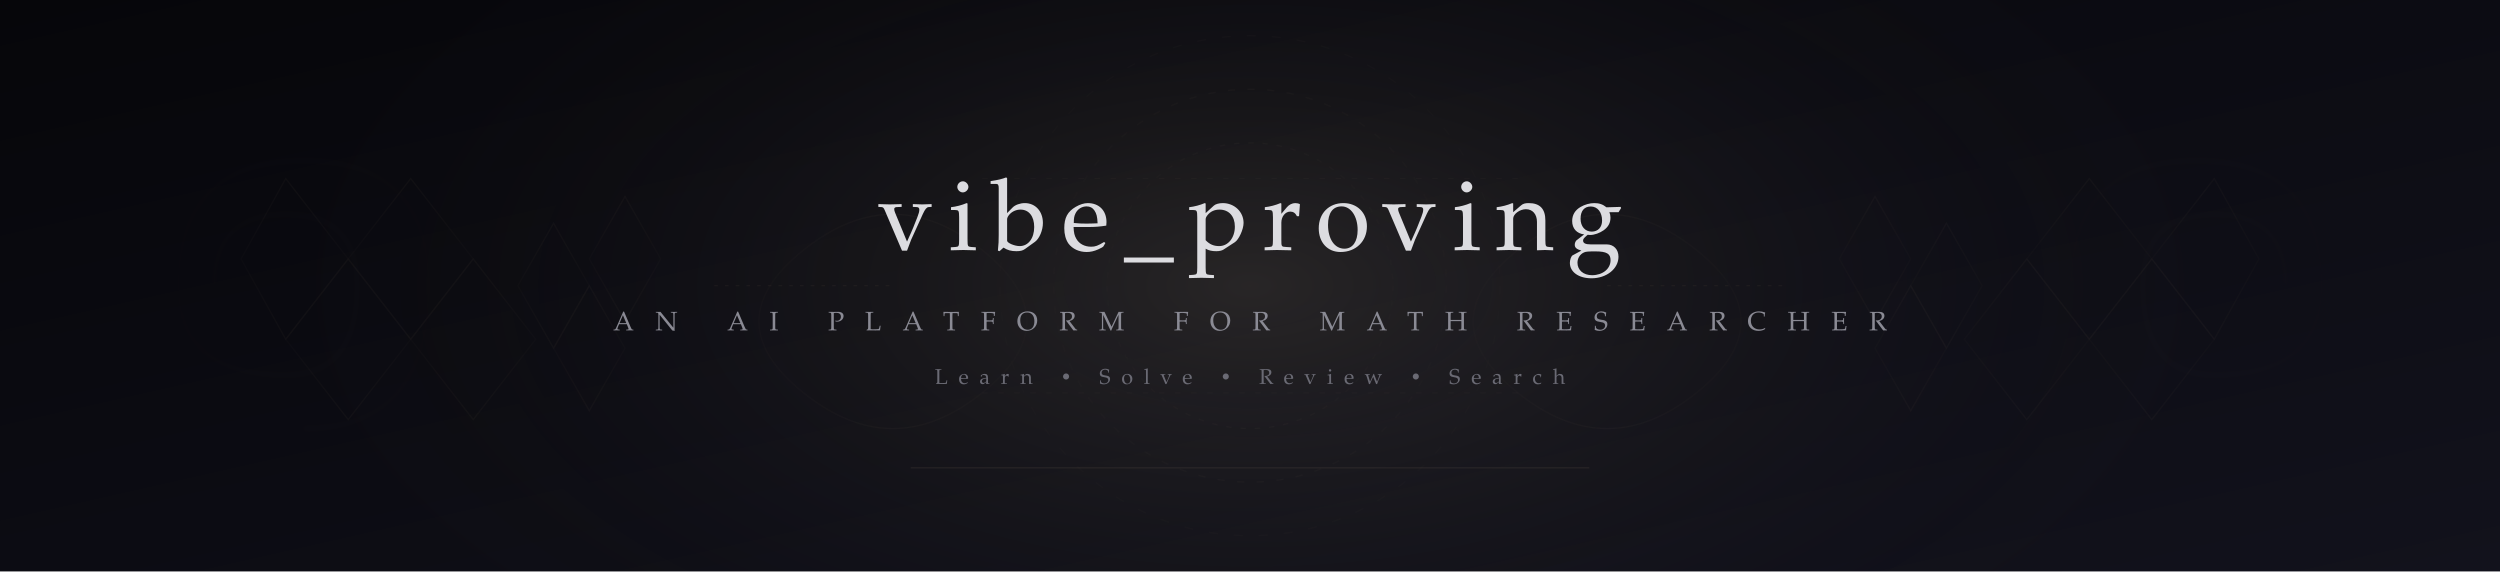
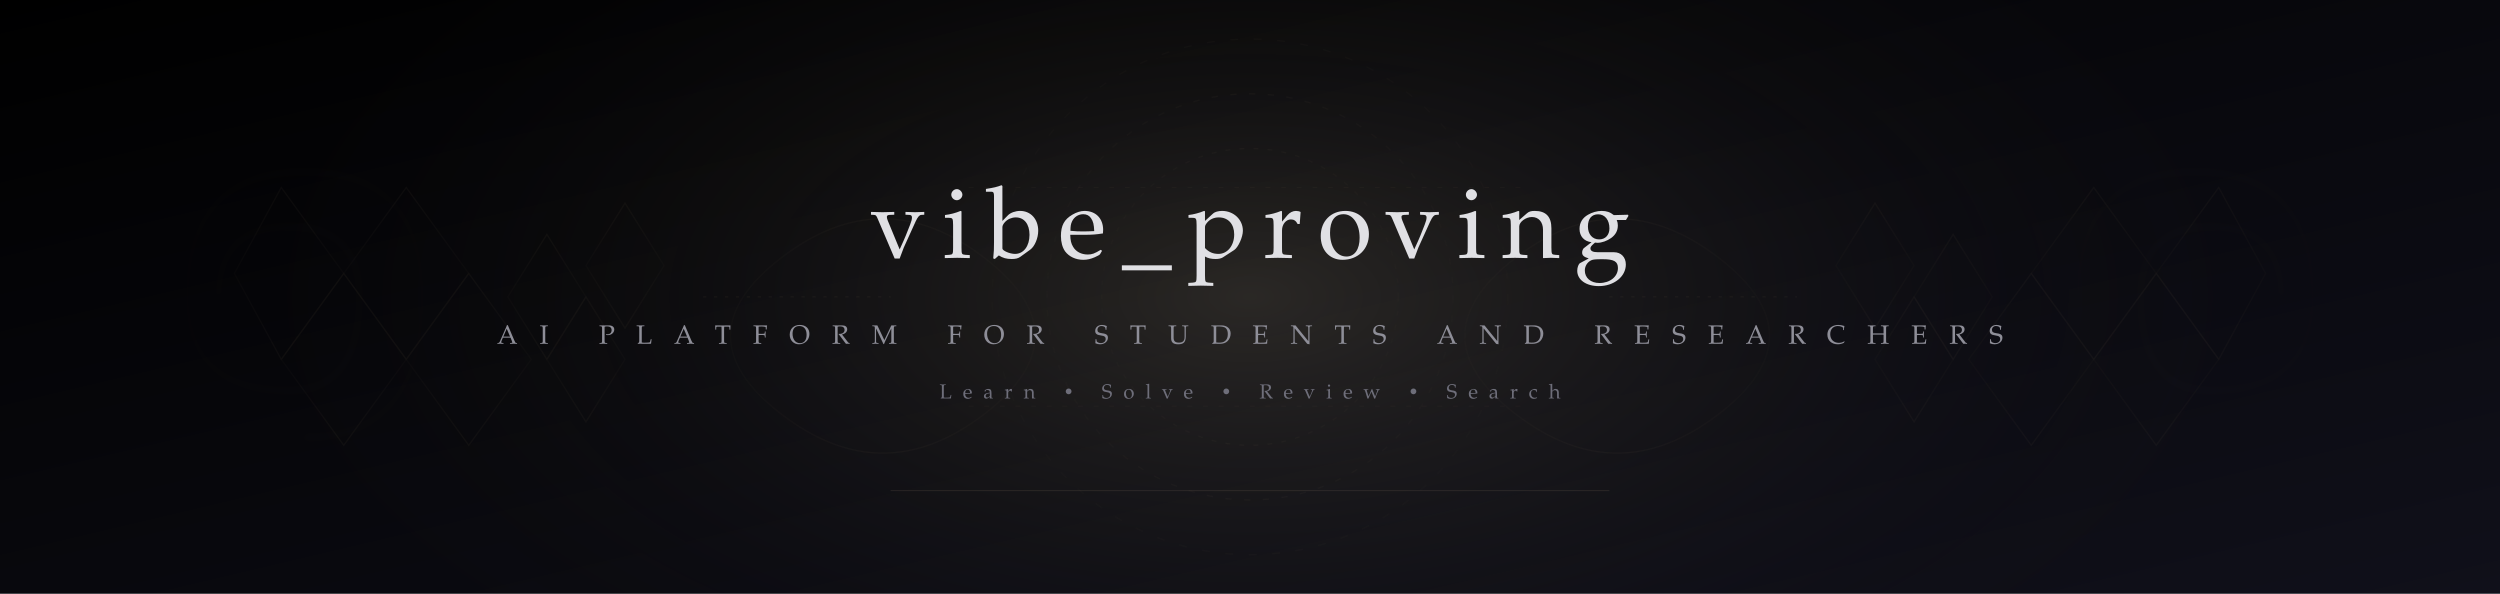
- <svg xmlns="http://www.w3.org/2000/svg" width="1400" height="320">
+ <svg xmlns="http://www.w3.org/2000/svg" width="1600" height="380">
  <defs>
    <linearGradient id="bg" x1="0%" y1="0%" x2="100%" y2="100%">
-       <stop offset="0%" style="stop-color:#06060a;stop-opacity:1" />
-       <stop offset="100%" style="stop-color:#12121c;stop-opacity:1" />
+       <stop offset="0%" style="stop-color:#04040  8;stop-opacity:1" />
+       <stop offset="100%" style="stop-color:#10101a;stop-opacity:1" />
    </linearGradient>
    <linearGradient id="gold" x1="0%" y1="0%" x2="100%" y2="0%">
-       <stop offset="0%" style="stop-color:#7a654d;stop-opacity:0.25" />
-       <stop offset="50%" style="stop-color:#a89070;stop-opacity:0.45" />
-       <stop offset="100%" style="stop-color:#7a654d;stop-opacity:0.25" />
+       <stop offset="0%" style="stop-color:#756346;stop-opacity:0.28" />
+       <stop offset="50%" style="stop-color:#9d8865;stop-opacity:0.5" />
+       <stop offset="100%" style="stop-color:#756346;stop-opacity:0.28" />
    </linearGradient>
    <radialGradient id="glow" cx="50%" cy="50%">
-       <stop offset="0%" style="stop-color:#c8b896;stop-opacity:0.15" />
-       <stop offset="100%" style="stop-color:#06060a;stop-opacity:0" />
+       <stop offset="0%" style="stop-color:#c5b793;stop-opacity:0.18" />
+       <stop offset="100%" style="stop-color:#04040  8;stop-opacity:0" />
    </radialGradient>
    <filter id="blur">
-       <feGaussianBlur in="SourceGraphic" stdDeviation="1.5" />
+       <feGaussianBlur in="SourceGraphic" stdDeviation="2" />
    </filter>
  </defs>
-   <rect width="1400" height="320" fill="url(#bg)" />
-   <ellipse cx="700" cy="160" rx="600" ry="300" fill="url(#glow)" />
-   <g opacity="0.10" stroke="url(#gold)" fill="none" stroke-width="0.7">
-     <path d="M 160,100 L 195,145 L 160,190 L 135,145 Z" />
-     <path d="M 195,145 L 230,190 L 195,235 L 160,190 Z" />
-     <path d="M 230,100 L 265,145 L 230,190 L 195,145 Z" />
-     <path d="M 265,145 L 300,190 L 265,235 L 230,190 Z" />
-     <path d="M 310,125 L 330,160 L 310,195 L 290,160 Z" />
-     <path d="M 330,160 L 350,195 L 330,230 L 310,195 Z" />
-     <path d="M 350,110 L 370,145 L 350,180 L 330,145 Z" />
-     <path d="M 450,140 Q 500,100 550,140 Q 600,180 550,220 Q 500,260 450,220 Q 400,180 450,140" />
-     <circle cx="700" cy="160" r="80" stroke-dasharray="3,5" />
-     <circle cx="700" cy="160" r="110" stroke-dasharray="4,7" />
-     <circle cx="700" cy="160" r="140" stroke-dasharray="5,9" opacity="0.6" />
-     <path d="M 850,140 Q 900,100 950,140 Q 1000,180 950,220 Q 900,260 850,220 Q 800,180 850,140" />
-     <path d="M 1240,100 L 1205,145 L 1240,190 L 1265,145 Z" />
-     <path d="M 1205,145 L 1170,190 L 1205,235 L 1240,190 Z" />
-     <path d="M 1170,100 L 1135,145 L 1170,190 L 1205,145 Z" />
-     <path d="M 1135,145 L 1100,190 L 1135,235 L 1170,190 Z" />
-     <path d="M 1090,125 L 1070,160 L 1090,195 L 1110,160 Z" />
-     <path d="M 1070,160 L 1050,195 L 1070,230 L 1090,195 Z" />
-     <path d="M 1050,110 L 1030,145 L 1050,180 L 1070,145 Z" />
+   <rect width="1600" height="380" fill="url(#bg)" />
+   <ellipse cx="800" cy="190" rx="700" ry="350" fill="url(#glow)" />
+   <g opacity="0.11" stroke="url(#gold)" fill="none" stroke-width="0.8">
+     <path d="M 180,120 L 220,175 L 180,230 L 150,175 Z" />
+     <path d="M 220,175 L 260,230 L 220,285 L 180,230 Z" />
+     <path d="M 260,120 L 300,175 L 260,230 L 220,175 Z" />
+     <path d="M 300,175 L 340,230 L 300,285 L 260,230 Z" />
+     <path d="M 350,150 L 375,190 L 350,230 L 325,190 Z" />
+     <path d="M 375,190 L 400,230 L 375,270 L 350,230 Z" />
+     <path d="M 400,130 L 425,170 L 400,210 L 375,170 Z" />
+     <path d="M 500,165 Q 565,115 630,165 Q 695,215 630,265 Q 565,315 500,265 Q 435,215 500,165" />
+     <circle cx="800" cy="190" r="95" stroke-dasharray="3,6" />
+     <circle cx="800" cy="190" r="130" stroke-dasharray="4,8" />
+     <circle cx="800" cy="190" r="165" stroke-dasharray="5,10" opacity="0.65" />
+     <path d="M 970,165 Q 1035,115 1100,165 Q 1165,215 1100,265 Q 1035,315 970,265 Q 905,215 970,165" />
+     <path d="M 1420,120 L 1380,175 L 1420,230 L 1450,175 Z" />
+     <path d="M 1380,175 L 1340,230 L 1380,285 L 1420,230 Z" />
+     <path d="M 1340,120 L 1300,175 L 1340,230 L 1380,175 Z" />
+     <path d="M 1300,175 L 1260,230 L 1300,285 L 1340,230 Z" />
+     <path d="M 1250,150 L 1225,190 L 1250,230 L 1275,190 Z" />
+     <path d="M 1225,190 L 1200,230 L 1225,270 L 1250,230 Z" />
+     <path d="M 1200,130 L 1175,170 L 1200,210 L 1225,170 Z" />
  </g>
-   <g opacity="0.06" stroke="url(#gold)" fill="none" stroke-width="1.0" filter="url(#blur)">
-     <path d="M 120,160 Q 120,120 160,120 Q 200,120 200,160 Q 200,210 160,210 Q 100,210 100,160 Q 100,90 170,90 Q 240,90 240,160 Q 240,240 170,240" />
-     <path d="M 1280,160 Q 1280,120 1240,120 Q 1200,120 1200,160 Q 1200,210 1240,210 Q 1300,210 1300,160 Q 1300,90 1230,90 Q 1160,90 1160,160" />
+   <g opacity="0.07" stroke="url(#gold)" fill="none" stroke-width="1.2" filter="url(#blur)">
+     <path d="M 140,190 Q 140,145 185,145 Q 230,145 230,190 Q 230,250 185,250 Q 120,250 120,190 Q 120,110 195,110 Q 270,110 270,190 Q 270,280 195,280" />
+     <path d="M 1460,190 Q 1460,145 1415,145 Q 1370,145 1370,190 Q 1370,250 1415,250 Q 1480,250 1480,190 Q 1480,110 1405,110 Q 1330,110 1330,190" />
  </g>
-   <g opacity="0.08" stroke="#a89070" fill="none" stroke-width="0.5">
-     <line x1="400" y1="160" x2="500" y2="160" stroke-dasharray="2,4" />
-     <line x1="900" y1="160" x2="1000" y2="160" stroke-dasharray="2,4" />
-     <line x1="550" y1="100" x2="850" y2="100" stroke-dasharray="3,6" opacity="0.5" />
-     <line x1="550" y1="220" x2="850" y2="220" stroke-dasharray="3,6" opacity="0.5" />
+   <g opacity="0.09" stroke="#9d8865" fill="none" stroke-width="0.6">
+     <line x1="450" y1="190" x2="570" y2="190" stroke-dasharray="2,5" />
+     <line x1="1030" y1="190" x2="1150" y2="190" stroke-dasharray="2,5" />
+     <line x1="620" y1="120" x2="980" y2="120" stroke-dasharray="3,7" opacity="0.5" />
+     <line x1="620" y1="260" x2="980" y2="260" stroke-dasharray="3,7" opacity="0.5" />
  </g>
-   <text x="700" y="140" font-family="'Palatino Linotype', 'Palatino', 'Baskerville', 'Georgia', serif" font-size="56" font-weight="300" fill="#dcdce0" text-anchor="middle" letter-spacing="8">
+   <text x="800" y="165" font-family="'Palatino Linotype', 'Palatino', 'Baskerville', 'Georgia', serif" font-size="64" font-weight="300" fill="#e0e0e4" text-anchor="middle" letter-spacing="10">
    vibe_proving
  </text>
-   <text x="700" y="185" font-family="'Palatino Linotype', 'Palatino', 'Baskerville', serif" font-size="15" font-weight="300" fill="#8a8a94" text-anchor="middle" letter-spacing="12">
-     AN  AI  PLATFORM  FOR  MATH  RESEARCHER
+   <text x="800" y="220" font-family="'Palatino Linotype', 'Palatino', 'Baskerville', serif" font-size="17" font-weight="300" fill="#8e8e98" text-anchor="middle" letter-spacing="14">
+     AI  PLATFORM  FOR  STUDENTS  AND  RESEARCHERS
  </text>
-   <text x="700" y="215" font-family="'Palatino Linotype', 'Palatino', serif" font-size="12" font-weight="300" fill="#6a6a74" text-anchor="middle" letter-spacing="6">
+   <text x="800" y="255" font-family="'Palatino Linotype', 'Palatino', serif" font-size="13" font-weight="300" fill="#6e6e7a" text-anchor="middle" letter-spacing="7">
    Learn • Solve • Review • Search
  </text>
-   <g opacity="0.18">
-     <line x1="480" y1="255" x2="920" y2="255" stroke="url(#gold)" stroke-width="0.8" />
-     <line x1="510" y1="262" x2="890" y2="262" stroke="#8a7a66" stroke-width="0.5" />
+   <g opacity="0.19">
+     <line x1="530" y1="305" x2="1070" y2="305" stroke="url(#gold)" stroke-width="0.9" />
+     <line x1="570" y1="314" x2="1030" y2="314" stroke="#8a7963" stroke-width="0.6" />
  </g>
</svg>
